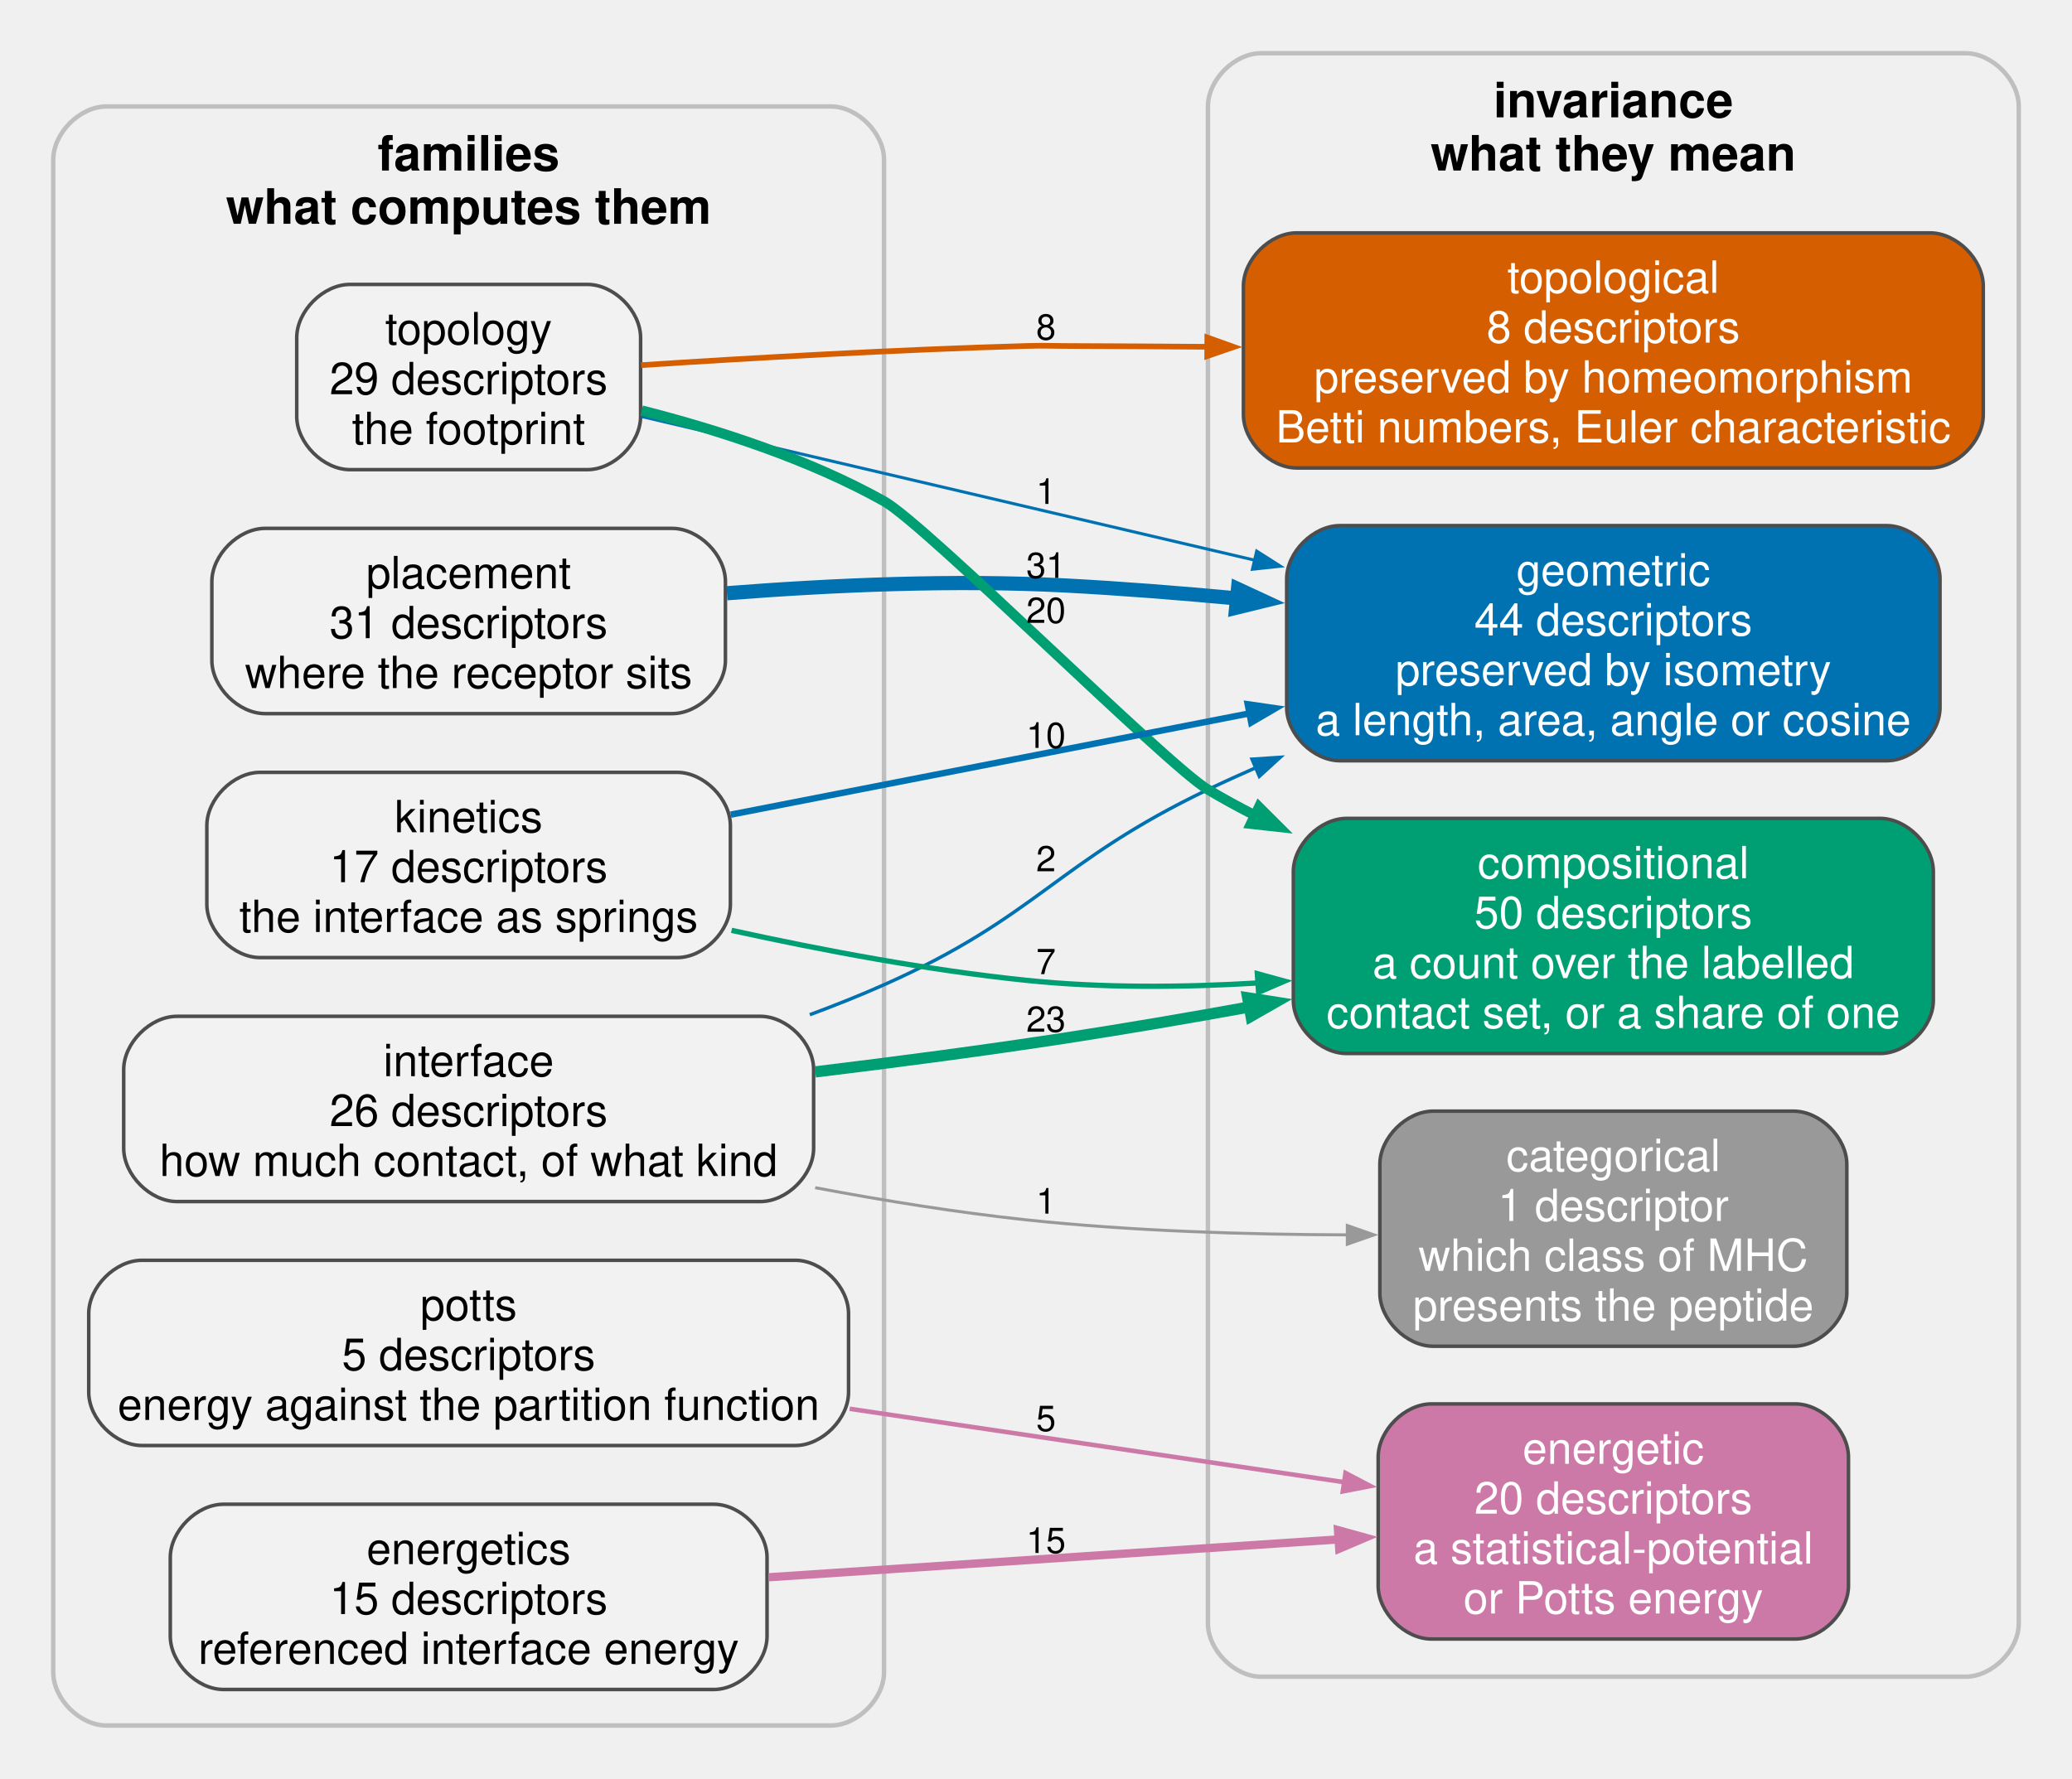
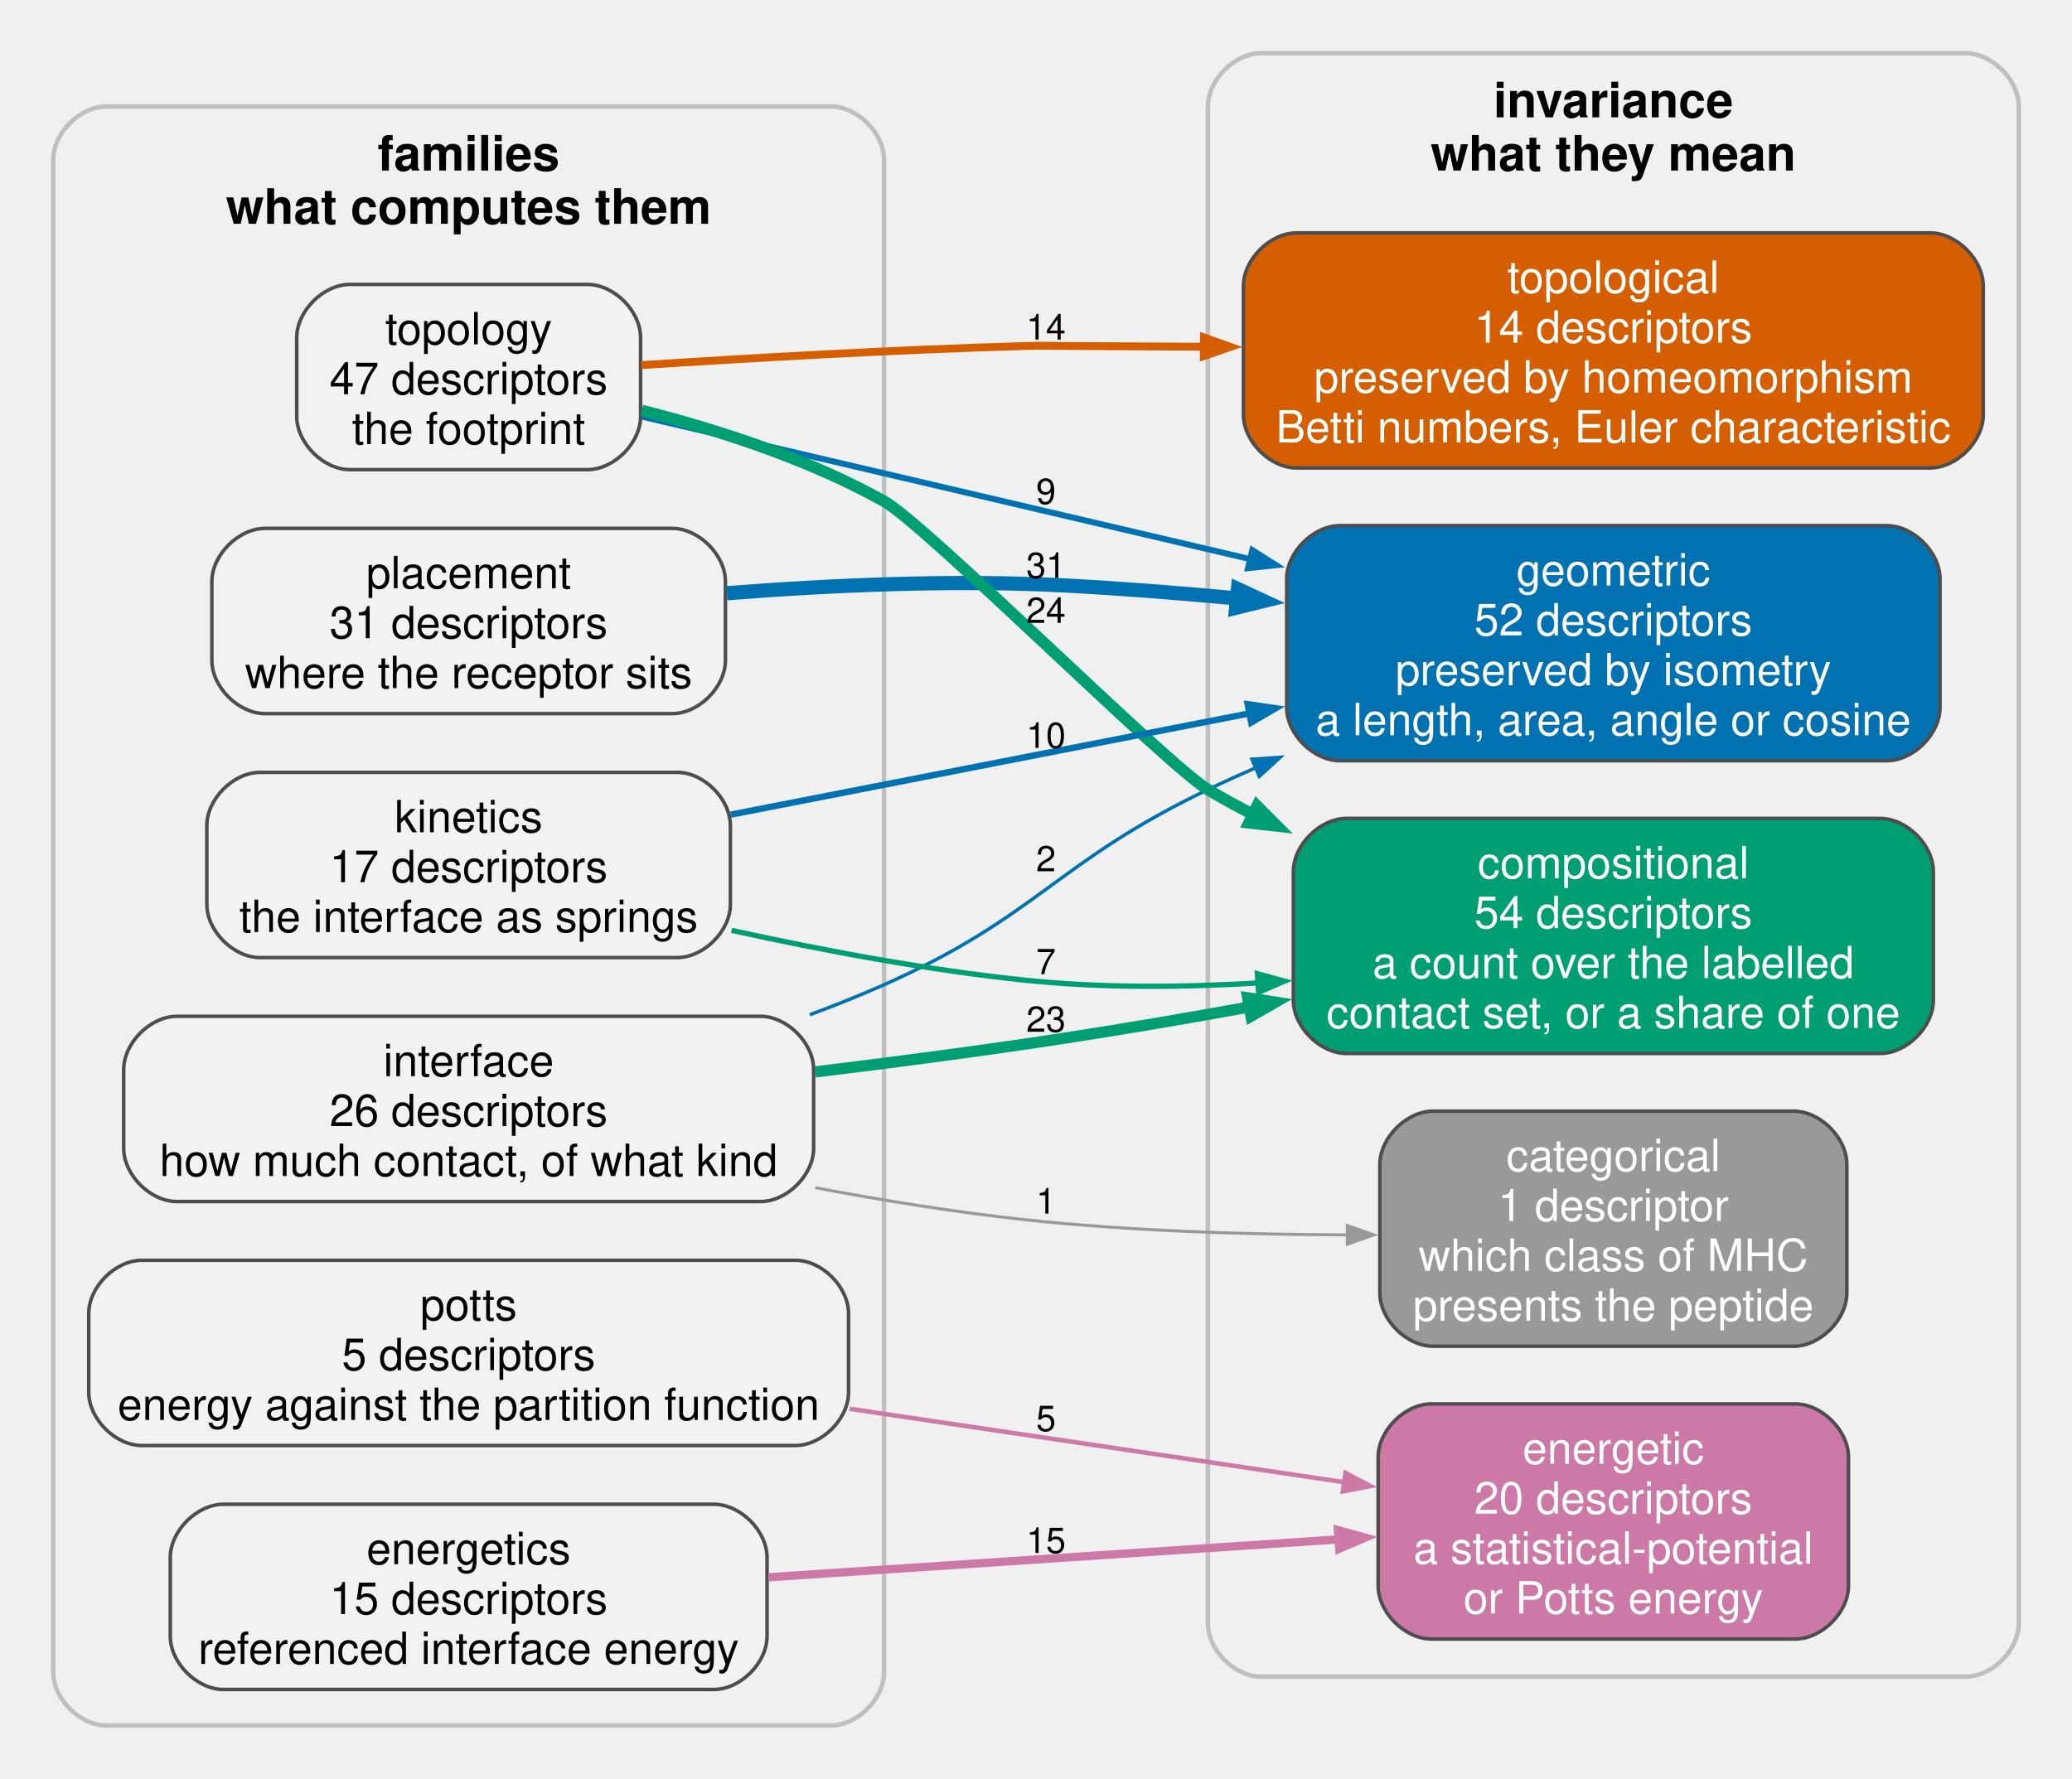
<svg xmlns="http://www.w3.org/2000/svg" width="467pt" height="401pt" viewBox="0.00 0.00 467.00 401.00">
  <g id="graph0" class="graph" transform="scale(1 1) rotate(0) translate(4 397)">
    <g id="clust1" class="cluster">
      <path fill="none" stroke="#bfbfbf" d="M20,-8C20,-8 183.25,-8 183.25,-8 189.25,-8 195.25,-14 195.25,-20 195.25,-20 195.25,-361 195.25,-361 195.25,-367 189.25,-373 183.25,-373 183.25,-373 20,-373 20,-373 14,-373 8,-367 8,-361 8,-361 8,-20 8,-20 8,-14 14,-8 20,-8" />
      <text xml:space="preserve" text-anchor="middle" x="101.62" y="-358.55" font-family="Helvetica,sans-Serif" font-weight="bold" font-size="11.00">families</text>
      <text xml:space="preserve" text-anchor="middle" x="101.62" y="-346.55" font-family="Helvetica,sans-Serif" font-weight="bold" font-size="11.00">what computes them</text>
    </g>
    <g id="clust2" class="cluster">
      <path fill="none" stroke="#bfbfbf" d="M280.25,-19C280.25,-19 439,-19 439,-19 445,-19 451,-25 451,-31 451,-31 451,-373 451,-373 451,-379 445,-385 439,-385 439,-385 280.25,-385 280.25,-385 274.25,-385 268.25,-379 268.25,-373 268.25,-373 268.25,-31 268.25,-31 268.25,-25 274.25,-19 280.25,-19" />
      <text xml:space="preserve" text-anchor="middle" x="359.62" y="-370.55" font-family="Helvetica,sans-Serif" font-weight="bold" font-size="11.00">invariance</text>
      <text xml:space="preserve" text-anchor="middle" x="359.62" y="-358.55" font-family="Helvetica,sans-Serif" font-weight="bold" font-size="11.00">what they mean</text>
    </g>
    <g id="node1" class="node">
      <path fill="#f2f2f2" stroke="#4d4d4d" stroke-width="0.8" d="M147.5,-277.88C147.5,-277.88 55.75,-277.88 55.75,-277.88 49.75,-277.88 43.75,-271.88 43.75,-265.88 43.75,-265.88 43.75,-248.12 43.75,-248.12 43.75,-242.12 49.75,-236.12 55.75,-236.12 55.75,-236.12 147.5,-236.12 147.5,-236.12 153.5,-236.12 159.5,-242.12 159.5,-248.12 159.5,-248.12 159.5,-265.88 159.5,-265.88 159.5,-271.88 153.5,-277.88 147.5,-277.88" />
      <text xml:space="preserve" text-anchor="middle" x="101.62" y="-264.38" font-family="Helvetica,sans-Serif" font-size="10.00">placement</text>
      <text xml:space="preserve" text-anchor="middle" x="101.62" y="-253.12" font-family="Helvetica,sans-Serif" font-size="10.00">31 descriptors</text>
      <text xml:space="preserve" text-anchor="middle" x="101.62" y="-241.88" font-family="Helvetica,sans-Serif" font-size="10.00">where the receptor sits</text>
    </g>
    <g id="node7" class="node">
      <path fill="#0072b2" stroke="#4d4d4d" stroke-width="0.8" d="M421.25,-278.5C421.25,-278.5 298,-278.5 298,-278.5 292,-278.5 286,-272.5 286,-266.5 286,-266.5 286,-237.5 286,-237.5 286,-231.5 292,-225.5 298,-225.5 298,-225.5 421.25,-225.5 421.25,-225.5 427.25,-225.5 433.25,-231.5 433.25,-237.5 433.25,-237.5 433.25,-266.5 433.25,-266.5 433.25,-272.5 427.25,-278.5 421.25,-278.5" />
      <text xml:space="preserve" text-anchor="middle" x="359.62" y="-265" font-family="Helvetica,sans-Serif" font-size="10.00" fill="white">geometric</text>
-       <text xml:space="preserve" text-anchor="middle" x="359.62" y="-253.75" font-family="Helvetica,sans-Serif" font-size="10.00" fill="white">44 descriptors</text>
+       <text xml:space="preserve" text-anchor="middle" x="359.62" y="-253.75" font-family="Helvetica,sans-Serif" font-size="10.00" fill="white">52 descriptors</text>
      <text xml:space="preserve" text-anchor="middle" x="359.62" y="-242.5" font-family="Helvetica,sans-Serif" font-size="10.00" fill="white">preserved by isometry</text>
      <text xml:space="preserve" text-anchor="middle" x="359.62" y="-231.25" font-family="Helvetica,sans-Serif" font-size="10.00" fill="white">a length, area, angle or cosine</text>
    </g>
    <g id="edge1" class="edge">
      <path fill="none" stroke="#0072b2" stroke-width="3.2" d="M159.84,-263.26C183.49,-265.11 211.19,-266.33 236.25,-265 248.75,-264.34 261.94,-263.3 274.85,-262.09" />
      <polygon fill="#0072b2" stroke="#0072b2" stroke-width="3.2" points="275.02,-264.18 280.78,-261.51 274.61,-260 275.02,-264.18" />
      <text xml:space="preserve" text-anchor="middle" x="231.75" y="-266.71" font-family="Helvetica,sans-Serif" font-size="8.00">31</text>
    </g>
    <g id="node2" class="node">
      <path fill="#f2f2f2" stroke="#4d4d4d" stroke-width="0.8" d="M167.38,-167.88C167.38,-167.88 35.88,-167.88 35.88,-167.88 29.88,-167.88 23.88,-161.88 23.88,-155.88 23.88,-155.88 23.88,-138.12 23.88,-138.12 23.88,-132.12 29.88,-126.12 35.88,-126.12 35.88,-126.12 167.38,-126.12 167.38,-126.12 173.38,-126.12 179.38,-132.12 179.38,-138.12 179.38,-138.12 179.38,-155.88 179.38,-155.88 179.38,-161.88 173.38,-167.88 167.38,-167.88" />
      <text xml:space="preserve" text-anchor="middle" x="101.62" y="-154.38" font-family="Helvetica,sans-Serif" font-size="10.00">interface</text>
      <text xml:space="preserve" text-anchor="middle" x="101.62" y="-143.12" font-family="Helvetica,sans-Serif" font-size="10.00">26 descriptors</text>
      <text xml:space="preserve" text-anchor="middle" x="101.62" y="-131.88" font-family="Helvetica,sans-Serif" font-size="10.00">how much contact, of what kind</text>
    </g>
    <g id="edge3" class="edge">
      <path fill="none" stroke="#0072b2" stroke-width="0.77" d="M178.52,-168.24C184.24,-170.36 189.88,-172.61 195.25,-175 229.87,-190.38 234.08,-202.65 268.25,-219 271.82,-220.71 275.51,-222.38 279.25,-224.02" />
      <polygon fill="#0072b2" stroke="#0072b2" stroke-width="0.77" points="278.19,-225.85 284.54,-226.27 279.84,-221.98 278.19,-225.85" />
      <text xml:space="preserve" text-anchor="middle" x="231.75" y="-200.57" font-family="Helvetica,sans-Serif" font-size="8.00">2</text>
    </g>
    <g id="node9" class="node">
      <path fill="#009e73" stroke="#4d4d4d" stroke-width="0.8" d="M419.75,-212.5C419.75,-212.5 299.5,-212.5 299.5,-212.5 293.5,-212.5 287.5,-206.5 287.5,-200.5 287.5,-200.5 287.5,-171.5 287.5,-171.5 287.5,-165.5 293.5,-159.5 299.5,-159.5 299.5,-159.5 419.75,-159.5 419.75,-159.5 425.75,-159.5 431.75,-165.5 431.75,-171.5 431.75,-171.5 431.75,-200.5 431.75,-200.5 431.75,-206.5 425.75,-212.5 419.75,-212.5" />
      <text xml:space="preserve" text-anchor="middle" x="359.62" y="-199" font-family="Helvetica,sans-Serif" font-size="10.00" fill="white">compositional</text>
-       <text xml:space="preserve" text-anchor="middle" x="359.62" y="-187.75" font-family="Helvetica,sans-Serif" font-size="10.00" fill="white">50 descriptors</text>
+       <text xml:space="preserve" text-anchor="middle" x="359.62" y="-187.75" font-family="Helvetica,sans-Serif" font-size="10.00" fill="white">54 descriptors</text>
      <text xml:space="preserve" text-anchor="middle" x="359.62" y="-176.5" font-family="Helvetica,sans-Serif" font-size="10.00" fill="white">a count over the labelled</text>
      <text xml:space="preserve" text-anchor="middle" x="359.62" y="-165.25" font-family="Helvetica,sans-Serif" font-size="10.00" fill="white">contact set, or a share of one</text>
    </g>
    <g id="edge2" class="edge">
      <path fill="none" stroke="#009e73" stroke-width="2.53" d="M179.76,-155.35C198.3,-157.6 218.01,-160.2 236.25,-163 249.7,-165.07 263.94,-167.51 277.77,-170.02" />
      <polygon fill="#009e73" stroke="#009e73" stroke-width="2.53" points="277.21,-172.05 283.49,-171.07 277.97,-167.92 277.21,-172.05" />
      <text xml:space="preserve" text-anchor="middle" x="231.75" y="-164.4" font-family="Helvetica,sans-Serif" font-size="8.00">23</text>
    </g>
    <g id="node11" class="node">
      <path fill="#999999" stroke="#4d4d4d" stroke-width="0.8" d="M400.25,-146.5C400.25,-146.5 319,-146.5 319,-146.5 313,-146.5 307,-140.5 307,-134.5 307,-134.5 307,-105.5 307,-105.5 307,-99.5 313,-93.5 319,-93.5 319,-93.5 400.25,-93.5 400.25,-93.5 406.25,-93.5 412.25,-99.5 412.25,-105.5 412.25,-105.5 412.25,-134.5 412.25,-134.5 412.25,-140.5 406.25,-146.5 400.25,-146.5" />
      <text xml:space="preserve" text-anchor="middle" x="359.62" y="-133" font-family="Helvetica,sans-Serif" font-size="10.00" fill="white">categorical</text>
      <text xml:space="preserve" text-anchor="middle" x="359.62" y="-121.75" font-family="Helvetica,sans-Serif" font-size="10.00" fill="white">1 descriptor</text>
      <text xml:space="preserve" text-anchor="middle" x="359.62" y="-110.5" font-family="Helvetica,sans-Serif" font-size="10.00" fill="white">which class of MHC</text>
      <text xml:space="preserve" text-anchor="middle" x="359.62" y="-99.25" font-family="Helvetica,sans-Serif" font-size="10.00" fill="white">presents the peptide</text>
    </g>
    <g id="edge4" class="edge">
      <path fill="none" stroke="#999999" stroke-width="0.68" d="M179.73,-129.25C195.38,-126.29 211.78,-123.66 227.25,-122 250.89,-119.47 277.05,-118.67 299.77,-118.61" />
      <polygon fill="#999999" stroke="#999999" stroke-width="0.68" points="299.67,-120.71 305.67,-118.61 299.67,-116.51 299.67,-120.71" />
      <text xml:space="preserve" text-anchor="middle" x="231.75" y="-123.4" font-family="Helvetica,sans-Serif" font-size="8.00">1</text>
    </g>
    <g id="node3" class="node">
      <path fill="#f2f2f2" stroke="#4d4d4d" stroke-width="0.8" d="M128.38,-332.88C128.38,-332.88 74.88,-332.88 74.88,-332.88 68.88,-332.88 62.88,-326.88 62.88,-320.88 62.88,-320.88 62.88,-303.12 62.88,-303.12 62.88,-297.12 68.88,-291.12 74.88,-291.12 74.88,-291.12 128.38,-291.12 128.38,-291.12 134.38,-291.12 140.38,-297.12 140.38,-303.12 140.38,-303.12 140.38,-320.88 140.38,-320.88 140.38,-326.88 134.38,-332.88 128.38,-332.88" />
      <text xml:space="preserve" text-anchor="middle" x="101.62" y="-319.38" font-family="Helvetica,sans-Serif" font-size="10.00">topology</text>
-       <text xml:space="preserve" text-anchor="middle" x="101.62" y="-308.12" font-family="Helvetica,sans-Serif" font-size="10.00">29 descriptors</text>
+       <text xml:space="preserve" text-anchor="middle" x="101.62" y="-308.12" font-family="Helvetica,sans-Serif" font-size="10.00">47 descriptors</text>
      <text xml:space="preserve" text-anchor="middle" x="101.62" y="-296.88" font-family="Helvetica,sans-Serif" font-size="10.00">the footprint</text>
    </g>
    <g id="edge7" class="edge">
-       <path fill="none" stroke="#0072b2" stroke-width="0.68" d="M140.67,-303.08C176.98,-294.57 232.82,-281.49 278.88,-270.69" />
-       <polygon fill="#0072b2" stroke="#0072b2" stroke-width="0.68" points="279.24,-272.76 284.6,-269.35 278.28,-268.67 279.24,-272.76" />
-       <text xml:space="preserve" text-anchor="middle" x="231.75" y="-283.4" font-family="Helvetica,sans-Serif" font-size="8.00">1</text>
+       <path fill="none" stroke="#0072b2" stroke-width="1.35" d="M140.67,-303.08C176.76,-294.62 232.13,-281.65 278.03,-270.89" />
+       <polygon fill="#0072b2" stroke="#0072b2" stroke-width="1.35" points="278.25,-272.99 283.62,-269.58 277.29,-268.91 278.25,-272.99" />
+       <text xml:space="preserve" text-anchor="middle" x="231.75" y="-283.4" font-family="Helvetica,sans-Serif" font-size="8.00">9</text>
    </g>
    <g id="node8" class="node">
      <path fill="#d55e00" stroke="#4d4d4d" stroke-width="0.8" d="M431,-344.5C431,-344.5 288.25,-344.5 288.25,-344.5 282.25,-344.5 276.25,-338.5 276.25,-332.5 276.25,-332.5 276.25,-303.5 276.25,-303.5 276.25,-297.5 282.25,-291.5 288.25,-291.5 288.25,-291.5 431,-291.5 431,-291.5 437,-291.5 443,-297.5 443,-303.5 443,-303.5 443,-332.5 443,-332.5 443,-338.5 437,-344.5 431,-344.5" />
      <text xml:space="preserve" text-anchor="middle" x="359.62" y="-331" font-family="Helvetica,sans-Serif" font-size="10.00" fill="white">topological</text>
-       <text xml:space="preserve" text-anchor="middle" x="359.62" y="-319.75" font-family="Helvetica,sans-Serif" font-size="10.00" fill="white">8 descriptors</text>
+       <text xml:space="preserve" text-anchor="middle" x="359.62" y="-319.75" font-family="Helvetica,sans-Serif" font-size="10.00" fill="white">14 descriptors</text>
      <text xml:space="preserve" text-anchor="middle" x="359.62" y="-308.5" font-family="Helvetica,sans-Serif" font-size="10.00" fill="white">preserved by homeomorphism</text>
      <text xml:space="preserve" text-anchor="middle" x="359.62" y="-297.25" font-family="Helvetica,sans-Serif" font-size="10.00" fill="white">Betti numbers, Euler characteristic</text>
    </g>
    <g id="edge6" class="edge">
-       <path fill="none" stroke="#d55e00" stroke-width="1.27" d="M140.51,-314.68C165.19,-316.29 198.11,-318.18 227.25,-319 231.25,-319.11 232.25,-319.02 236.25,-319 246.59,-318.96 257.43,-318.9 268.19,-318.82" />
-       <polygon fill="#d55e00" stroke="#d55e00" stroke-width="1.27" points="268.11,-320.92 274.09,-318.78 268.08,-316.72 268.11,-320.92" />
-       <text xml:space="preserve" text-anchor="middle" x="231.75" y="-320.45" font-family="Helvetica,sans-Serif" font-size="8.00">8</text>
+       <path fill="none" stroke="#d55e00" stroke-width="1.77" d="M140.51,-314.68C165.19,-316.29 198.11,-318.18 227.25,-319 231.25,-319.11 232.25,-319.02 236.25,-319 246.39,-318.96 257.01,-318.9 267.57,-318.83" />
+       <polygon fill="#d55e00" stroke="#d55e00" stroke-width="1.77" points="267.35,-320.93 273.33,-318.79 267.32,-316.73 267.35,-320.93" />
+       <text xml:space="preserve" text-anchor="middle" x="231.75" y="-320.45" font-family="Helvetica,sans-Serif" font-size="8.00">14</text>
    </g>
    <g id="edge5" class="edge">
-       <path fill="none" stroke="#009e73" stroke-width="2.28" d="M140.63,-304.47C157.99,-300.05 178.39,-293.44 195.25,-284 204.73,-278.69 258.93,-224.57 268.25,-219 271.73,-216.92 275.37,-214.94 279.09,-213.05" />
-       <polygon fill="#009e73" stroke="#009e73" stroke-width="2.28" points="279.76,-215.06 284.26,-210.57 277.94,-211.27 279.76,-215.06" />
-       <text xml:space="preserve" text-anchor="middle" x="231.75" y="-256.57" font-family="Helvetica,sans-Serif" font-size="8.00">20</text>
+       <path fill="none" stroke="#009e73" stroke-width="2.61" d="M140.63,-304.47C157.99,-300.05 178.39,-293.44 195.25,-284 204.73,-278.69 258.93,-224.57 268.25,-219 271.54,-217.03 274.97,-215.15 278.49,-213.36" />
+       <polygon fill="#009e73" stroke="#009e73" stroke-width="2.61" points="279.32,-215.29 283.81,-210.79 277.5,-211.5 279.32,-215.29" />
+       <text xml:space="preserve" text-anchor="middle" x="231.75" y="-256.57" font-family="Helvetica,sans-Serif" font-size="8.00">24</text>
    </g>
    <g id="node4" class="node">
      <path fill="#f2f2f2" stroke="#4d4d4d" stroke-width="0.8" d="M156.88,-57.88C156.88,-57.88 46.37,-57.88 46.37,-57.88 40.38,-57.88 34.38,-51.88 34.38,-45.88 34.38,-45.88 34.38,-28.13 34.38,-28.13 34.38,-22.12 40.38,-16.12 46.38,-16.12 46.38,-16.12 156.88,-16.12 156.88,-16.12 162.88,-16.12 168.88,-22.12 168.88,-28.12 168.88,-28.12 168.88,-45.88 168.88,-45.88 168.88,-51.88 162.88,-57.88 156.88,-57.88" />
      <text xml:space="preserve" text-anchor="middle" x="101.62" y="-44.38" font-family="Helvetica,sans-Serif" font-size="10.00">energetics</text>
      <text xml:space="preserve" text-anchor="middle" x="101.62" y="-33.12" font-family="Helvetica,sans-Serif" font-size="10.00">15 descriptors</text>
      <text xml:space="preserve" text-anchor="middle" x="101.62" y="-21.88" font-family="Helvetica,sans-Serif" font-size="10.00">referenced interface energy</text>
    </g>
    <g id="node10" class="node">
      <path fill="#cc79a7" stroke="#4d4d4d" stroke-width="0.8" d="M400.62,-80.5C400.62,-80.5 318.62,-80.5 318.62,-80.5 312.62,-80.5 306.62,-74.5 306.62,-68.5 306.62,-68.5 306.62,-39.5 306.62,-39.5 306.62,-33.5 312.62,-27.5 318.62,-27.5 318.62,-27.5 400.62,-27.5 400.62,-27.5 406.62,-27.5 412.62,-33.5 412.62,-39.5 412.62,-39.5 412.62,-68.5 412.62,-68.5 412.62,-74.5 406.62,-80.5 400.62,-80.5" />
      <text xml:space="preserve" text-anchor="middle" x="359.62" y="-67" font-family="Helvetica,sans-Serif" font-size="10.00" fill="white">energetic</text>
      <text xml:space="preserve" text-anchor="middle" x="359.62" y="-55.75" font-family="Helvetica,sans-Serif" font-size="10.00" fill="white">20 descriptors</text>
      <text xml:space="preserve" text-anchor="middle" x="359.62" y="-44.5" font-family="Helvetica,sans-Serif" font-size="10.00" fill="white">a statistical-potential</text>
      <text xml:space="preserve" text-anchor="middle" x="359.62" y="-33.25" font-family="Helvetica,sans-Serif" font-size="10.00" fill="white">or Potts energy</text>
    </g>
    <g id="edge8" class="edge">
      <path fill="none" stroke="#cc79a7" stroke-width="1.86" d="M169.22,-41.42C209.02,-44.07 259.21,-47.4 297.92,-49.97" />
      <polygon fill="#cc79a7" stroke="#cc79a7" stroke-width="1.86" points="297.56,-52.05 303.69,-50.35 297.84,-47.86 297.56,-52.05" />
      <text xml:space="preserve" text-anchor="middle" x="231.75" y="-46.9" font-family="Helvetica,sans-Serif" font-size="8.00">15</text>
    </g>
    <g id="node5" class="node">
      <path fill="#f2f2f2" stroke="#4d4d4d" stroke-width="0.8" d="M175.25,-112.88C175.25,-112.88 28,-112.88 28,-112.88 22,-112.88 16,-106.88 16,-100.88 16,-100.88 16,-83.12 16,-83.12 16,-77.12 22,-71.12 28,-71.12 28,-71.12 175.25,-71.12 175.25,-71.12 181.25,-71.12 187.25,-77.12 187.25,-83.12 187.25,-83.12 187.25,-100.88 187.25,-100.88 187.25,-106.88 181.25,-112.88 175.25,-112.88" />
      <text xml:space="preserve" text-anchor="middle" x="101.62" y="-99.38" font-family="Helvetica,sans-Serif" font-size="10.00">potts</text>
      <text xml:space="preserve" text-anchor="middle" x="101.62" y="-88.12" font-family="Helvetica,sans-Serif" font-size="10.00">5 descriptors</text>
      <text xml:space="preserve" text-anchor="middle" x="101.62" y="-76.88" font-family="Helvetica,sans-Serif" font-size="10.00">energy against the partition function</text>
    </g>
    <g id="edge9" class="edge">
      <path fill="none" stroke="#cc79a7" stroke-width="1.02" d="M187.51,-79.4C224.05,-73.98 265.89,-67.77 299.05,-62.84" />
      <polygon fill="#cc79a7" stroke="#cc79a7" stroke-width="1.02" points="299.26,-64.93 304.89,-61.98 298.65,-60.78 299.26,-64.93" />
      <text xml:space="preserve" text-anchor="middle" x="231.75" y="-74.4" font-family="Helvetica,sans-Serif" font-size="8.00">5</text>
    </g>
    <g id="node6" class="node">
      <path fill="#f2f2f2" stroke="#4d4d4d" stroke-width="0.8" d="M148.62,-222.88C148.62,-222.88 54.62,-222.88 54.62,-222.88 48.62,-222.88 42.62,-216.88 42.62,-210.88 42.62,-210.88 42.62,-193.12 42.62,-193.12 42.62,-187.12 48.62,-181.12 54.62,-181.12 54.62,-181.12 148.62,-181.12 148.62,-181.12 154.62,-181.12 160.62,-187.12 160.62,-193.12 160.62,-193.12 160.62,-210.88 160.62,-210.88 160.62,-216.88 154.62,-222.88 148.62,-222.88" />
      <text xml:space="preserve" text-anchor="middle" x="101.62" y="-209.38" font-family="Helvetica,sans-Serif" font-size="10.00">kinetics</text>
      <text xml:space="preserve" text-anchor="middle" x="101.62" y="-198.12" font-family="Helvetica,sans-Serif" font-size="10.00">17 descriptors</text>
      <text xml:space="preserve" text-anchor="middle" x="101.62" y="-186.88" font-family="Helvetica,sans-Serif" font-size="10.00">the interface as springs</text>
    </g>
    <g id="edge10" class="edge">
      <path fill="none" stroke="#0072b2" stroke-width="1.44" d="M160.72,-213.35C195.28,-220.1 239.67,-228.77 277.64,-236.18" />
      <polygon fill="#0072b2" stroke="#0072b2" stroke-width="1.44" points="277.21,-238.24 283.5,-237.33 278.01,-234.12 277.21,-238.24" />
      <text xml:space="preserve" text-anchor="middle" x="231.75" y="-228.4" font-family="Helvetica,sans-Serif" font-size="8.00">10</text>
    </g>
    <g id="edge11" class="edge">
      <path fill="none" stroke="#009e73" stroke-width="1.19" d="M160.88,-187.26C181.68,-182.69 205.37,-178.26 227.25,-176 244.27,-174.24 262.57,-174.37 279.93,-175.42" />
      <polygon fill="#009e73" stroke="#009e73" stroke-width="1.19" points="279.39,-177.49 285.52,-175.81 279.67,-173.3 279.39,-177.49" />
      <text xml:space="preserve" text-anchor="middle" x="231.75" y="-177.4" font-family="Helvetica,sans-Serif" font-size="8.00">7</text>
    </g>
  </g>
</svg>
